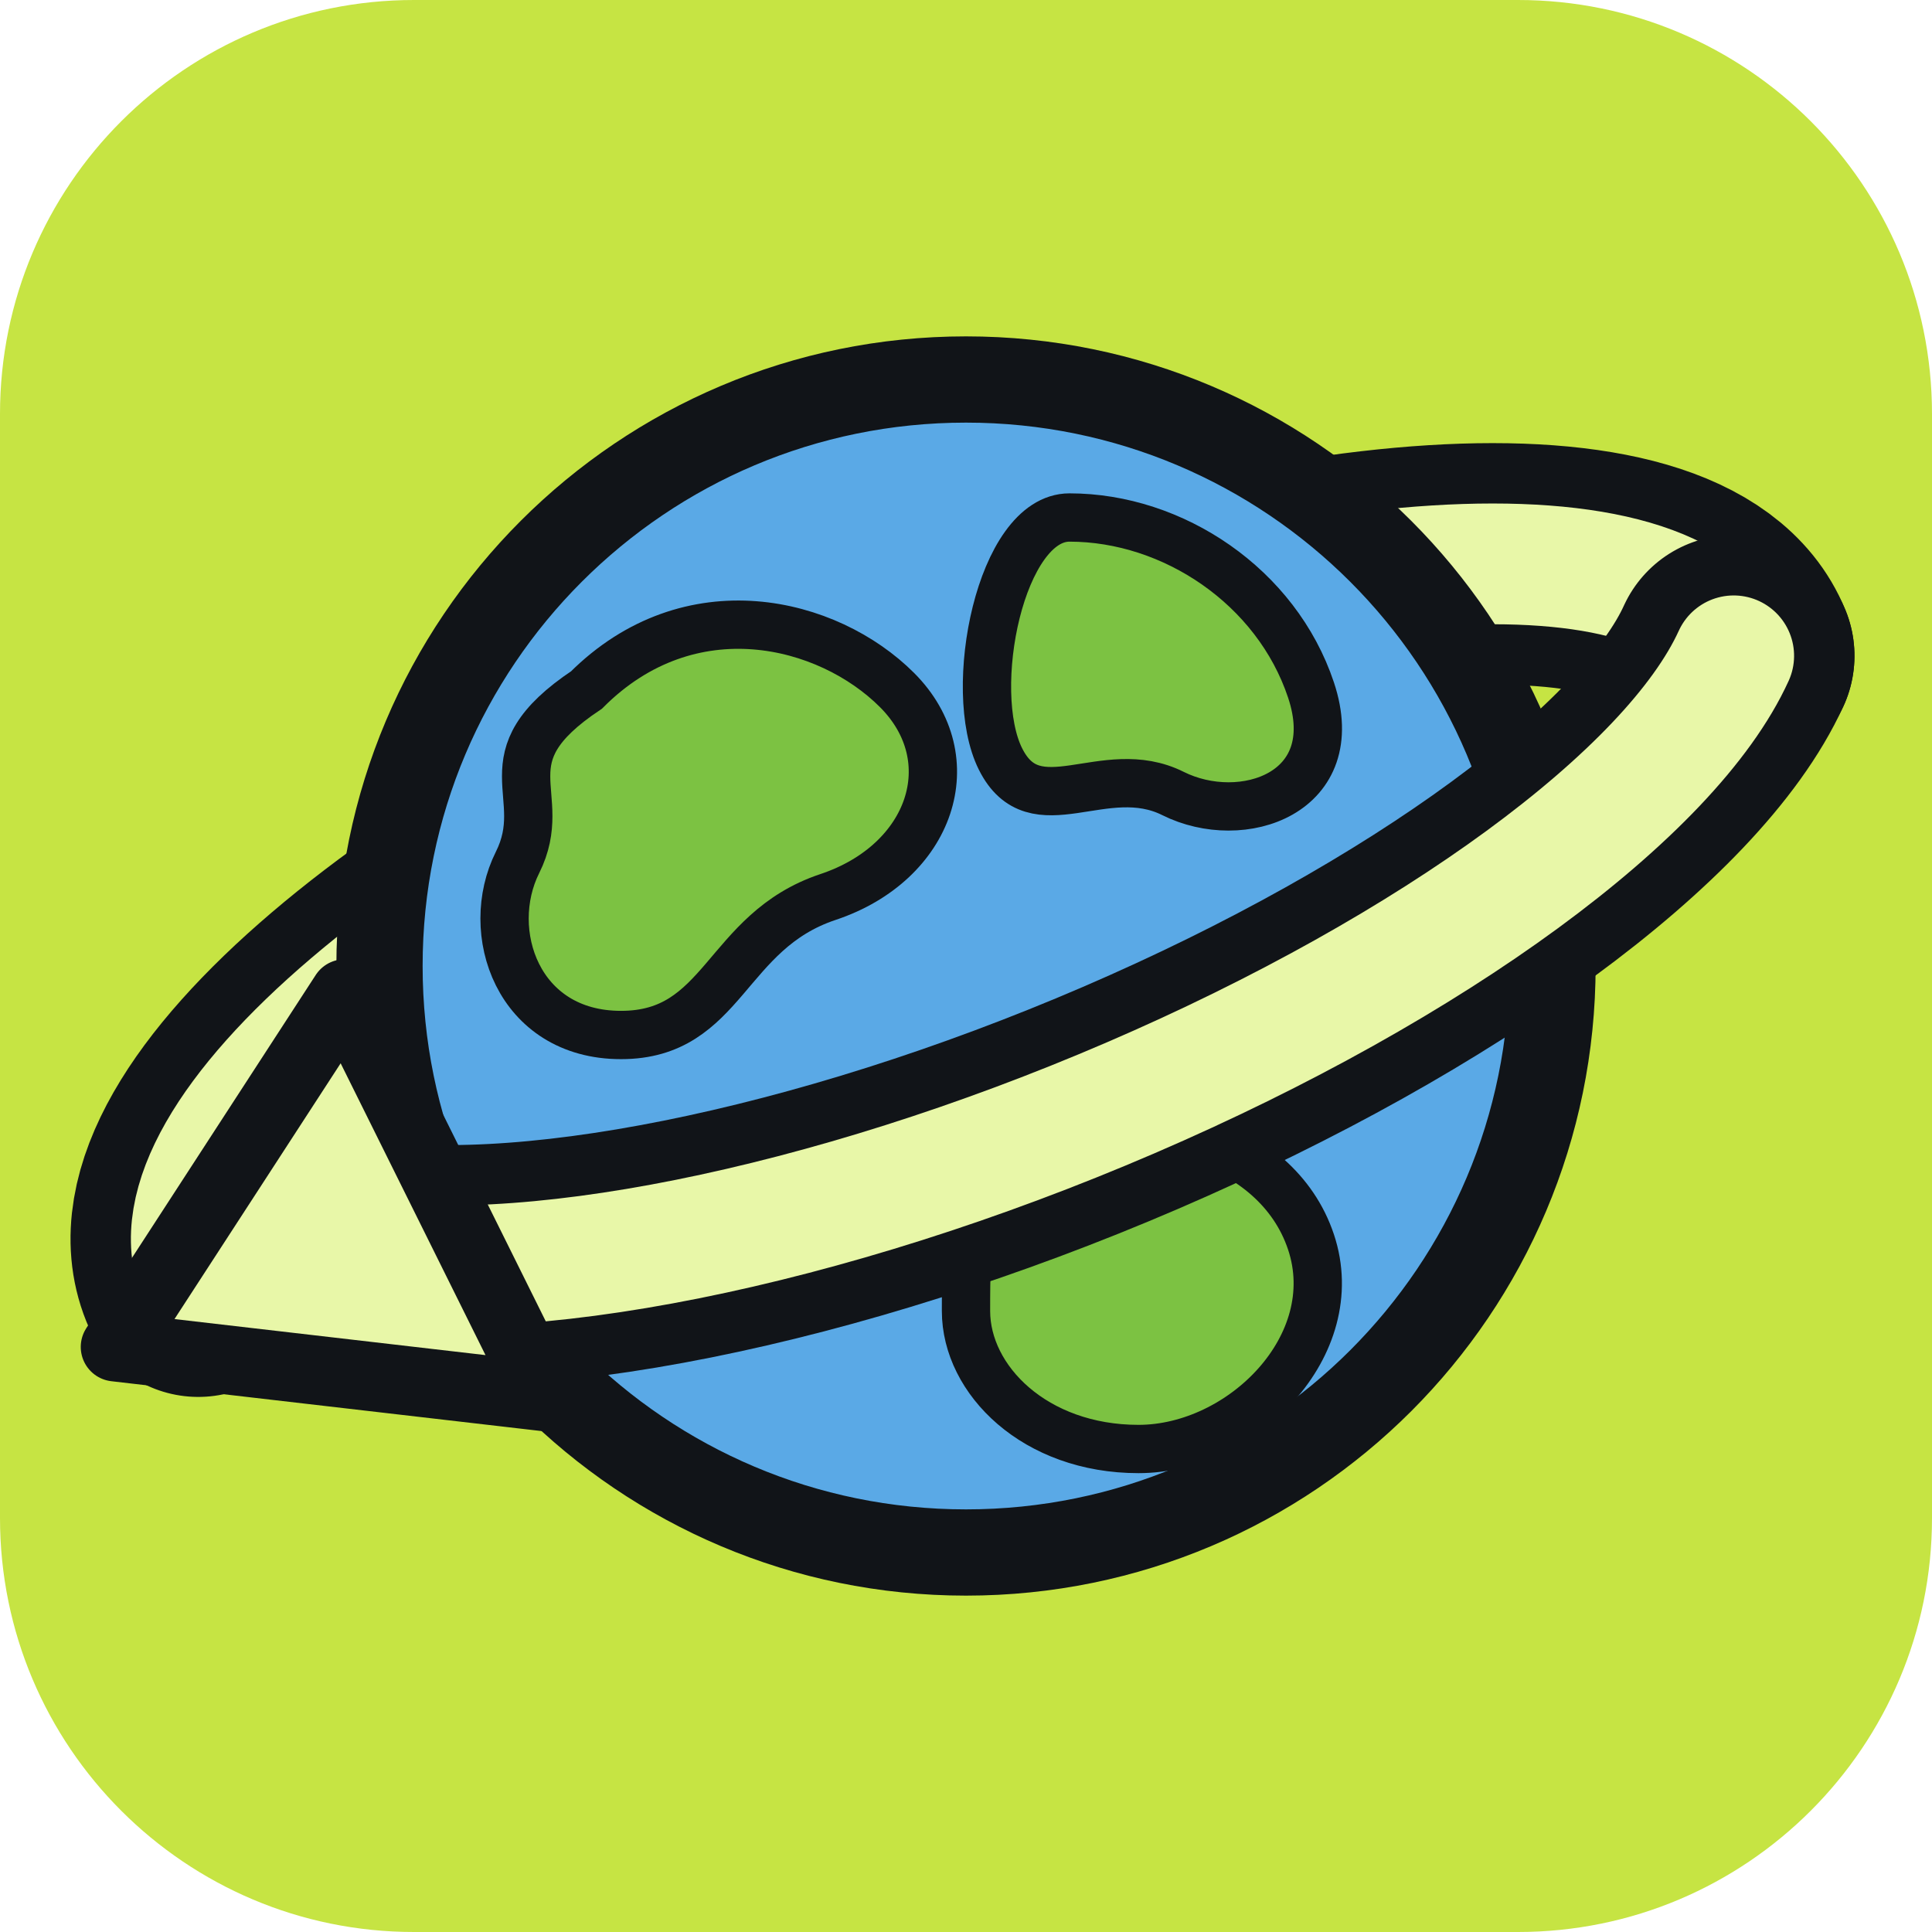
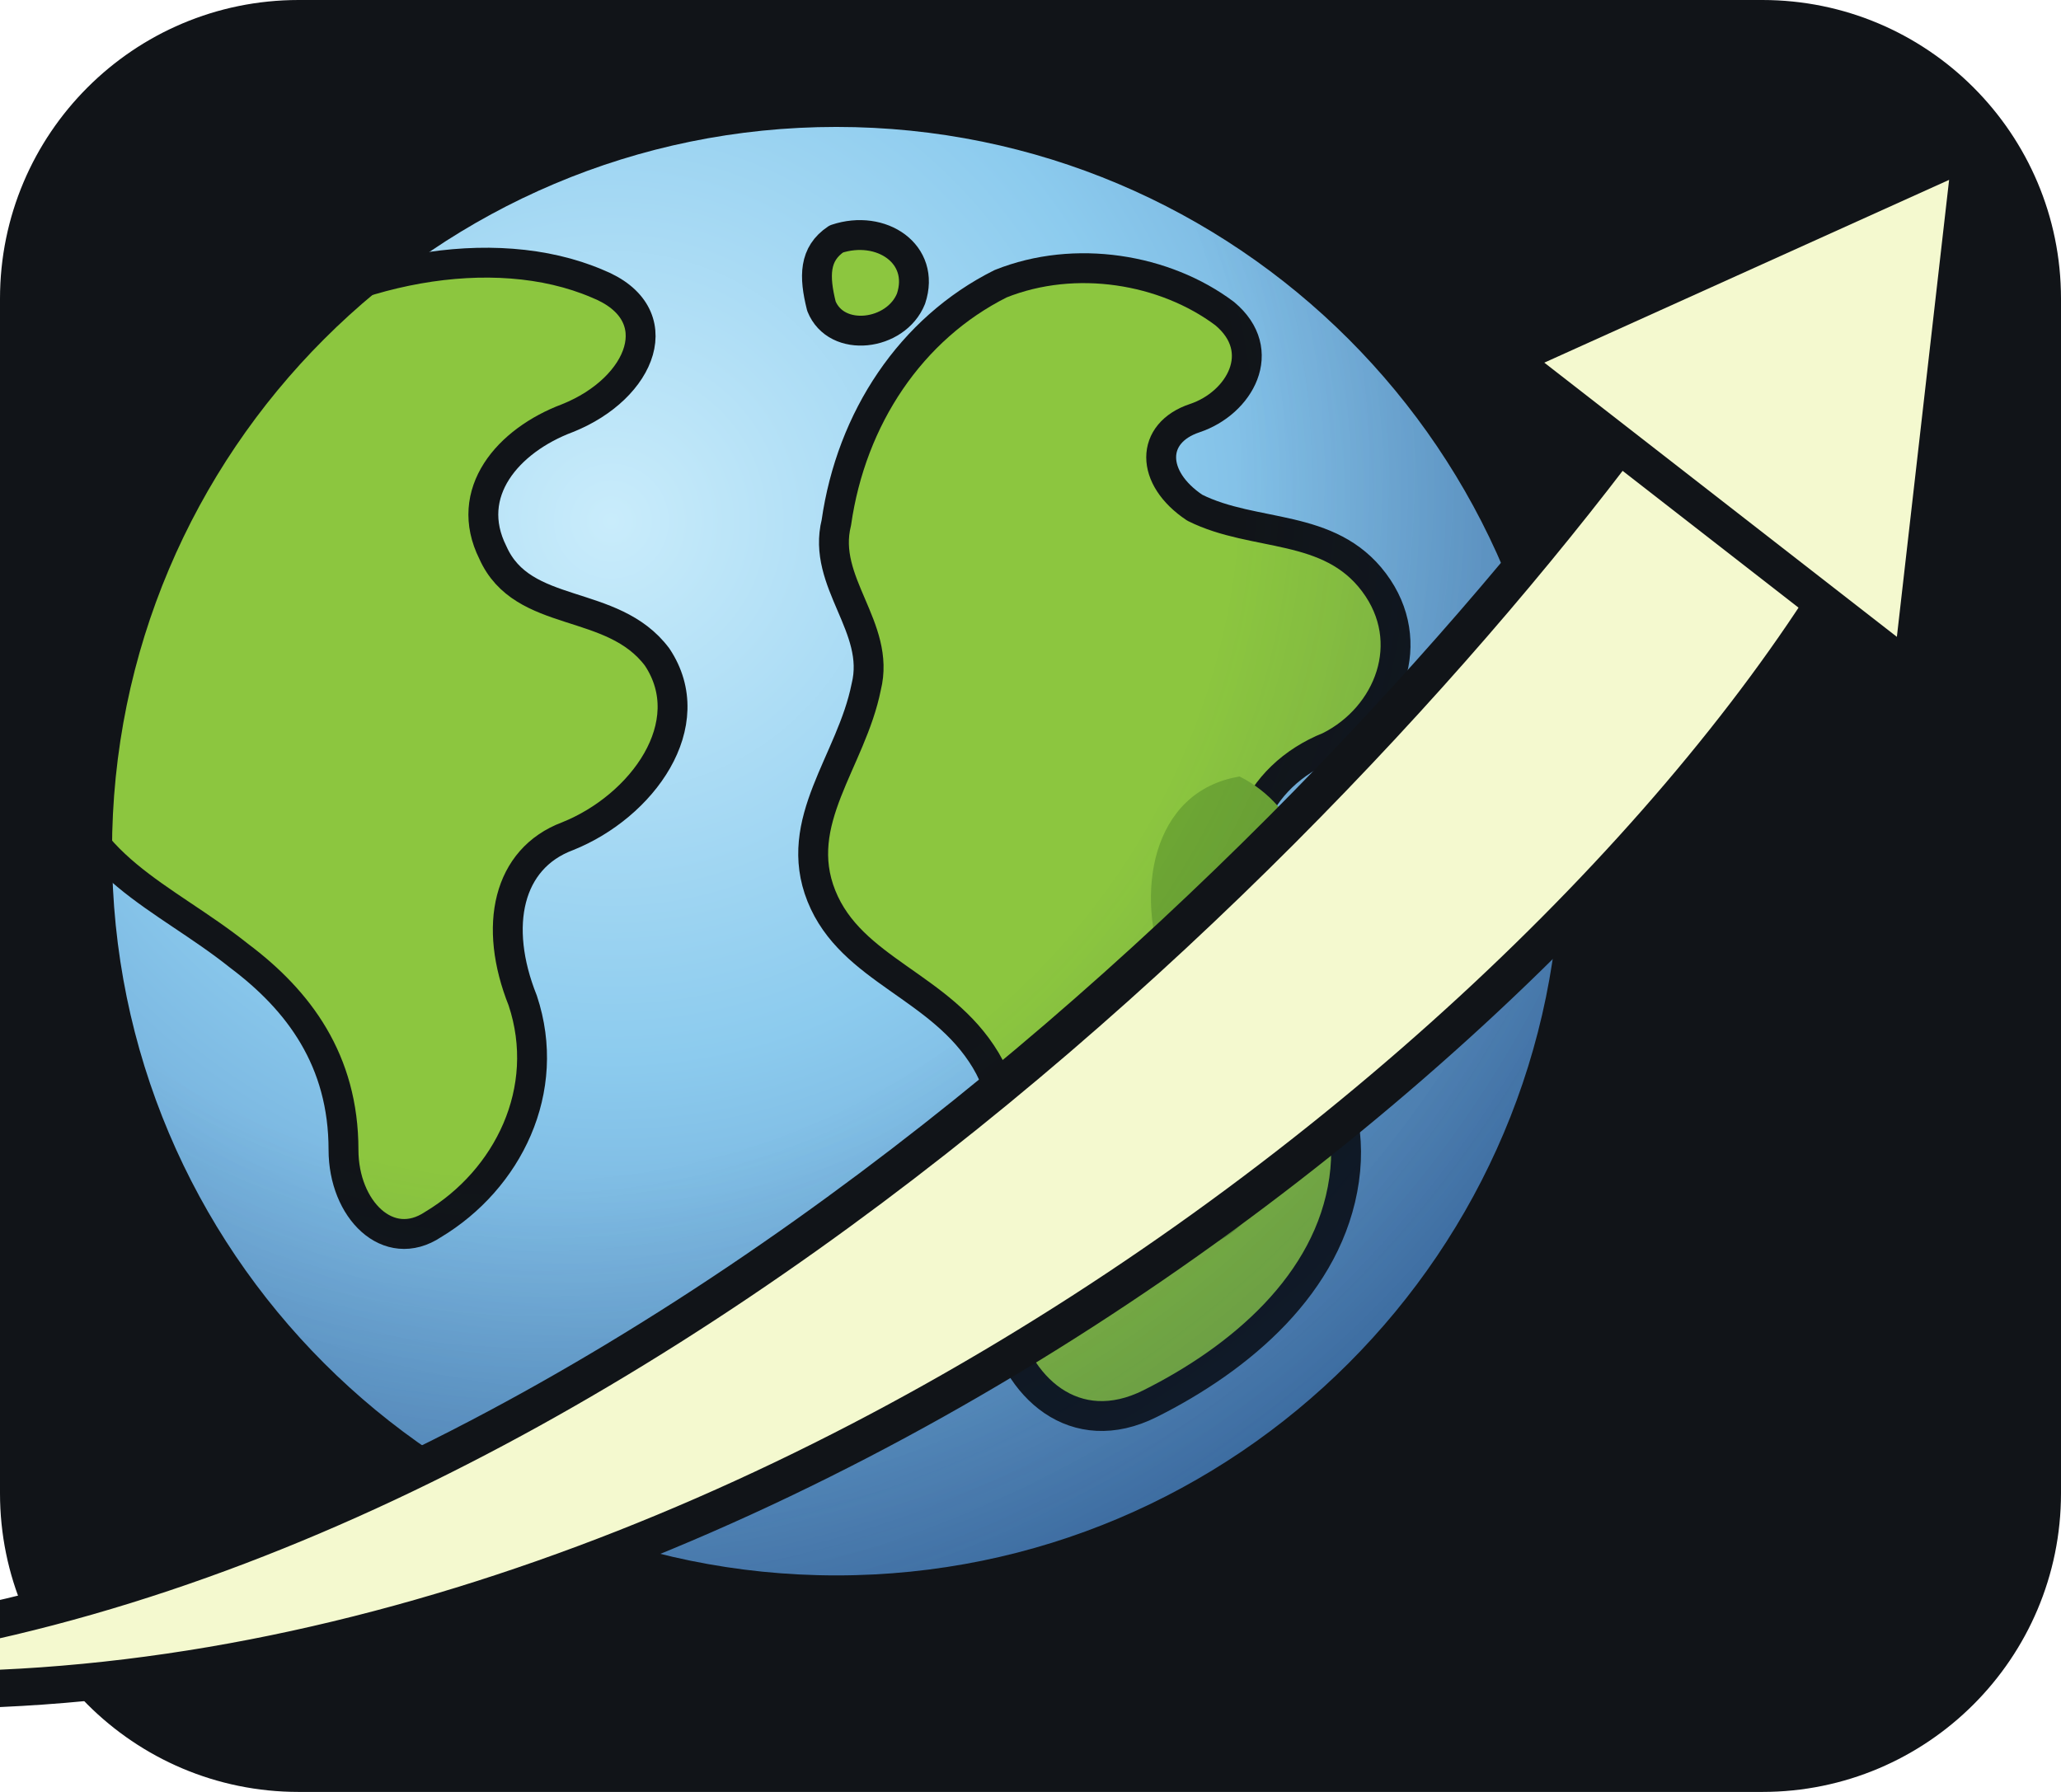
- <svg xmlns="http://www.w3.org/2000/svg" viewBox="0 0 56 56">
-   <rect width="56" height="56" rx="12" fill="#c6e443" />
-   <g transform="rotate(-22 28 28)" fill="none" stroke-linecap="round">
-     <path d="M4 28a24 8 0 0 1 48 0" stroke="#111418" stroke-width="7" />
-     <path d="M4 28a24 8 0 0 1 48 0" stroke="#e8f7a8" stroke-width="3.5" />
+ <svg xmlns="http://www.w3.org/2000/svg" viewBox="636 14 276 240">
+   <rect x="636" y="14" width="276" height="240" rx="40" fill="#111418" />
+   <defs>
+     <radialGradient id="ocean2-i" cx="35%" cy="28%" r="80%">
+       <stop offset="0" stop-color="#c9ecfb" />
+       <stop offset=".45" stop-color="#8ccbee" />
+       <stop offset="1" stop-color="#4d82bd" />
+     </radialGradient>
+     <radialGradient id="shade-i" cx="30%" cy="25%" r="85%">
+       <stop offset=".55" stop-color="#0b2a55" stop-opacity="0" />
+       <stop offset="1" stop-color="#0b2a55" stop-opacity=".35" />
+     </radialGradient>
+     <clipPath id="globe-i">
+       <circle cx="748" cy="128" r="100" />
+     </clipPath>
+   </defs>
+   <circle cx="748" cy="128" r="100" fill="url(#ocean2-i)" />
+   <g clip-path="url(#globe-i)" stroke="#111418" stroke-width="4" stroke-linejoin="round">
+     <path d="M668 60c14-10 34-14 48-8 10 4 6 14-4 18-8 3-14 10-10 18 4 9 16 6 22 14 6 9-2 20-12 24-8 3-10 12-6 22 4 12-2 24-12 30-6 4-12-2-12-10 0-12-6-20-14-26-10-8-22-12-24-26-2-12 6-22 8-34 2-8 6-16 16-22z" fill="#8cc63f" />
+     <path d="M770 52c10-4 22-2 30 4 6 5 2 12-4 14-6 2-6 8 0 12 8 4 18 2 24 10 6 8 2 18-6 22-10 4-14 14-10 24 4 12 14 20 12 34-2 14-14 24-26 30-10 5-18-2-20-12-2-12 4-24-2-34-6-10-18-12-22-22-4-10 4-18 6-28 2-8-6-14-4-22 2-14 10-26 22-32z" fill="#8cc63f" />
+     <path d="M802 118c8 4 12 14 8 24-4 12 2 24-6 34-6 8-14 6-14-4 0-10 6-18 2-28-4-10-2-24 10-26z" fill="#6fa833" stroke="none" />
+     <path d="M748 46c6-2 12 2 10 8-2 5-10 6-12 1-1-4-1-7 2-9z" fill="#8cc63f" />
  </g>
-   <circle cx="28" cy="28" r="17" fill="#5aa9e6" stroke="#111418" stroke-width="2.5" />
-   <path d="M17 20c3-3 7-2 9 0s1 5-2 6-3 4-6 4-4-3-3-5-1-3 2-5zM31 15c3 0 6 2 7 5s-2 4-4 3-4 1-5-1 0-7 2-7zM30 33c3-1 7 0 8 3s-2 6-5 6-5-2-5-4 0-4 2-5z" fill="#7cc242" stroke="#111418" stroke-width="1.4" />
-   <g transform="rotate(-22 28 28)">
-     <path d="M52 28a24 8 0 0 1-44 1" fill="none" stroke="#111418" stroke-width="7" stroke-linecap="round" />
-     <path d="M52 28a24 8 0 0 1-44 1" fill="none" stroke="#e8f7a8" stroke-width="3.5" stroke-linecap="round" />
-     <path d="M1 29l10-7 1 13z" fill="#e8f7a8" stroke="#111418" stroke-width="2" stroke-linejoin="round" />
-   </g>
+   <circle cx="748" cy="128" r="100" fill="url(#shade-i)" />
+   <circle cx="748" cy="128" r="100" fill="none" stroke="#111418" stroke-width="6" />
+   <path d="M585 236C705 262 836 166 882 92L854 72C806 136 698 240 585 236Z" fill="#f4f9cf" stroke="#111418" stroke-width="5" stroke-linejoin="round" />
+   <path d="M838 62L900 34L892 104Z" fill="#f4f9cf" stroke="#111418" stroke-width="5" stroke-linejoin="round" />
</svg>
